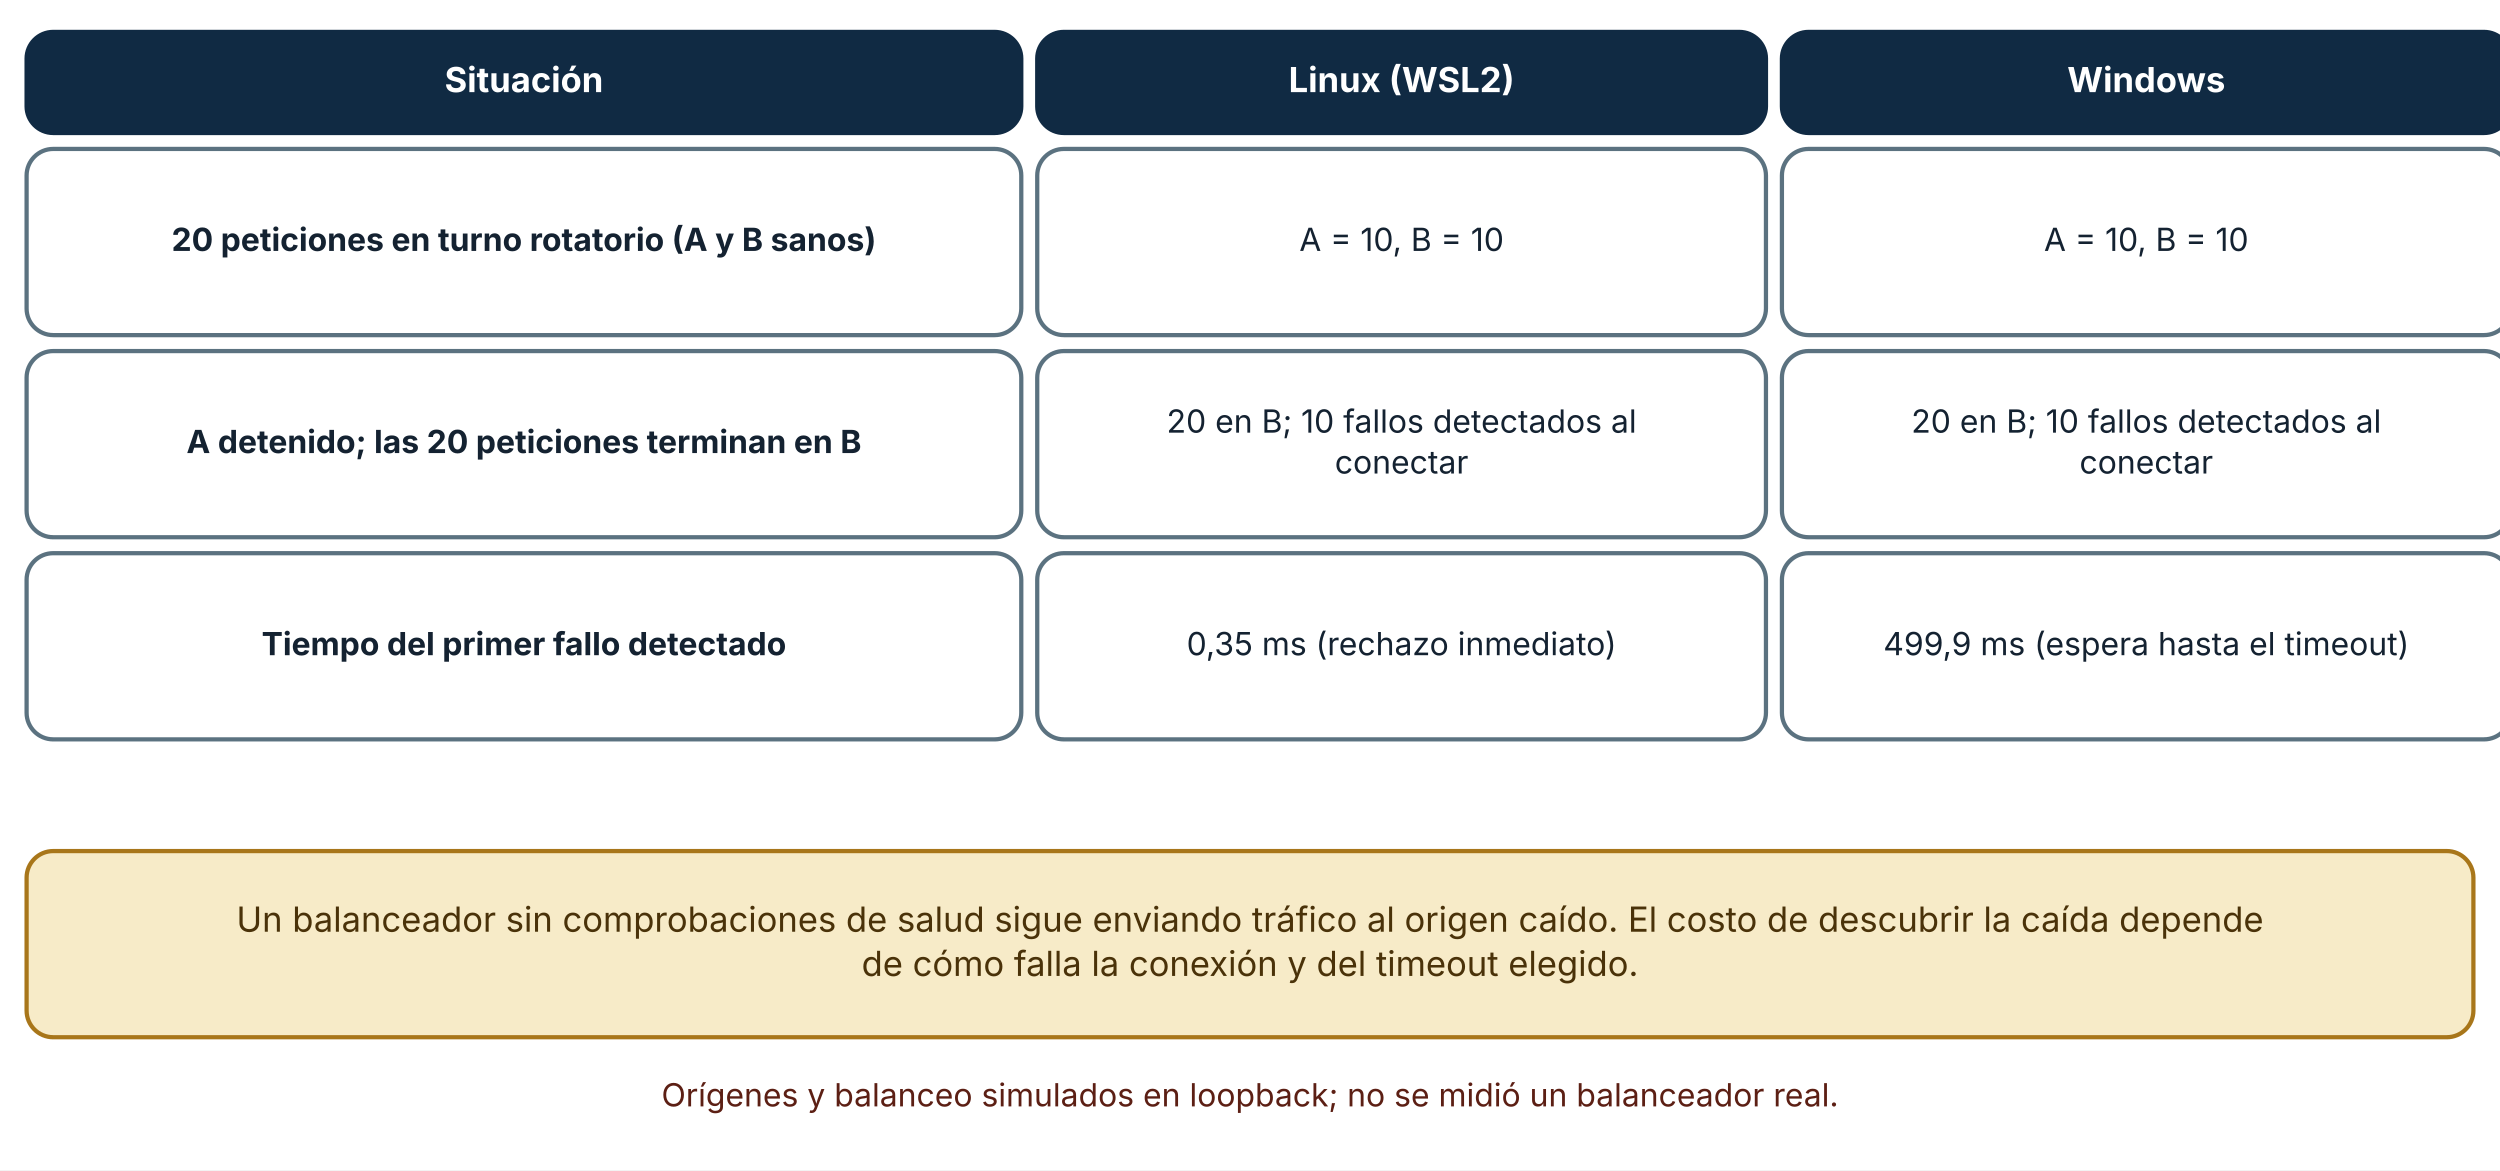
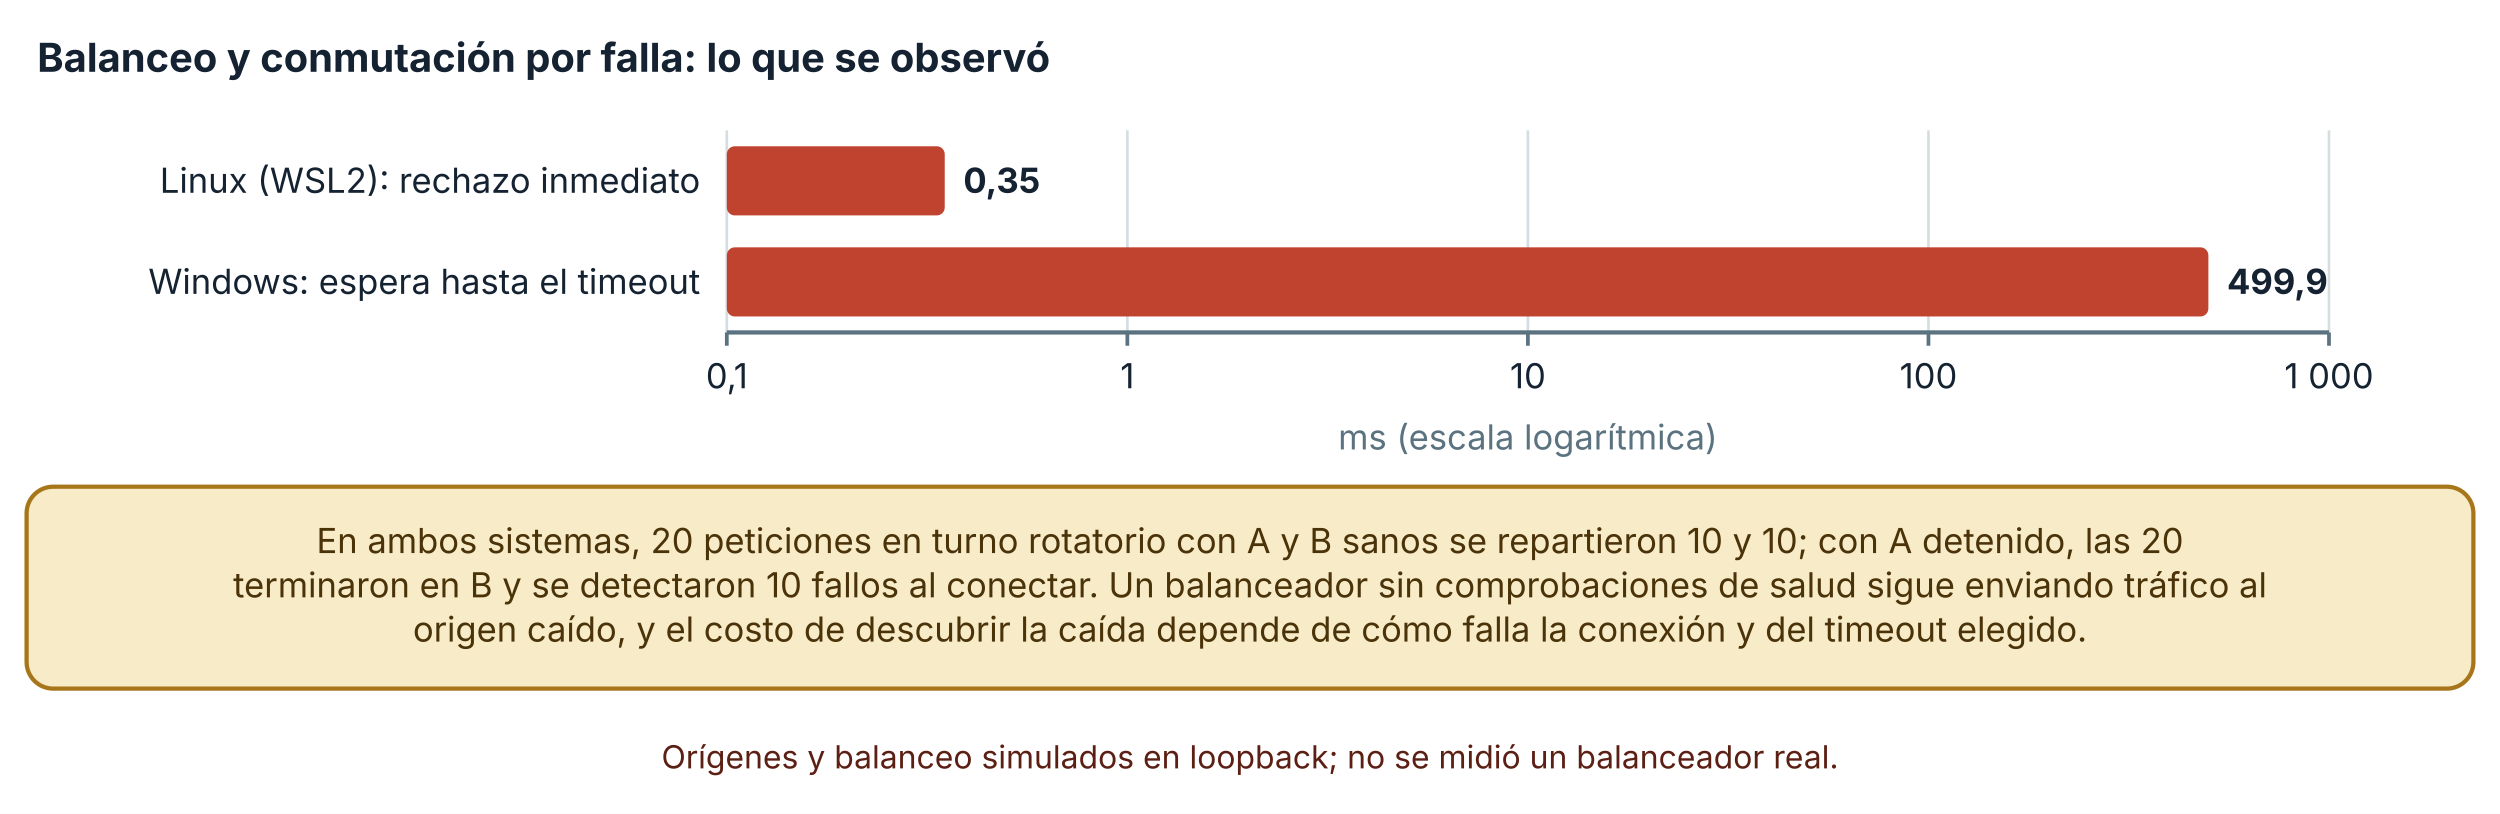
- <svg xmlns="http://www.w3.org/2000/svg" viewBox="0 0 940 440" width="940" height="440" role="img" aria-labelledby="t d" font-family="Inter, 'Segoe UI', system-ui, -apple-system, sans-serif">
+ <svg xmlns="http://www.w3.org/2000/svg" viewBox="0 0 940 306" width="940" height="306" role="img" aria-labelledby="t d" font-family="Inter, 'Segoe UI', system-ui, -apple-system, sans-serif">
  <defs>
    <marker id="arrow" viewBox="0 0 10 10" refX="9" refY="5" markerWidth="8" markerHeight="8" orient="auto-start-reverse">
      <path d="M0,0 L10,5 L0,10 z" fill="#32505f" />
    </marker>
    <marker id="arrow-coral" viewBox="0 0 10 10" refX="9" refY="5" markerWidth="8" markerHeight="8" orient="auto-start-reverse">
      <path d="M0,0 L10,5 L0,10 z" fill="#c0432f" />
    </marker>
  </defs>
-   <rect width="940" height="440" fill="#ffffff" />
-   <rect x="10" y="12" width="374" height="38" rx="10" fill="#102a43" stroke="#102a43" stroke-width="1.6" />
-   <text x="197" y="34.64" font-size="13" text-anchor="middle" font-weight="700" fill="#ffffff">
-     <tspan x="197" dy="0">Situación</tspan>
+   <rect width="940" height="306" fill="#ffffff" />
+   <text x="14" y="27" font-size="15" text-anchor="start" font-weight="700" fill="#142231">
+     <tspan x="14" dy="0">Balanceo y conmutación por falla: lo que se observó</tspan>
  </text>
-   <rect x="390" y="12" width="274" height="38" rx="10" fill="#102a43" stroke="#102a43" stroke-width="1.6" />
-   <text x="527" y="34.64" font-size="13" text-anchor="middle" font-weight="700" fill="#ffffff">
-     <tspan x="527" dy="0">Linux (WSL2)</tspan>
+   <line x1="273.28" y1="49" x2="273.28" y2="125" stroke="#d5dde1" stroke-width="1" />
+   <line x1="273.28" y1="125" x2="273.28" y2="130" stroke="#5b7280" stroke-width="1.4" />
+   <text x="273.28" y="146" font-size="13" text-anchor="middle" font-weight="400" fill="#142231">
+     <tspan x="273.28" dy="0">0,1</tspan>
  </text>
-   <rect x="670" y="12" width="274" height="38" rx="10" fill="#102a43" stroke="#102a43" stroke-width="1.6" />
-   <text x="807" y="34.64" font-size="13" text-anchor="middle" font-weight="700" fill="#ffffff">
-     <tspan x="807" dy="0">Windows</tspan>
+   <line x1="423.885" y1="49" x2="423.885" y2="125" stroke="#d5dde1" stroke-width="1" />
+   <line x1="423.885" y1="125" x2="423.885" y2="130" stroke="#5b7280" stroke-width="1.4" />
+   <text x="423.885" y="146" font-size="13" text-anchor="middle" font-weight="400" fill="#142231">
+     <tspan x="423.885" dy="0">1</tspan>
  </text>
-   <rect x="10" y="56" width="374" height="70" rx="10" fill="#ffffff" stroke="#5b7280" stroke-width="1.6" />
-   <text x="197" y="94.36" font-size="12" text-anchor="middle" font-weight="700" fill="#142231">
-     <tspan x="197" dy="0">20 peticiones en turno rotatorio (A y B sanos)</tspan>
+   <line x1="574.49" y1="49" x2="574.49" y2="125" stroke="#d5dde1" stroke-width="1" />
+   <line x1="574.49" y1="125" x2="574.49" y2="130" stroke="#5b7280" stroke-width="1.4" />
+   <text x="574.49" y="146" font-size="13" text-anchor="middle" font-weight="400" fill="#142231">
+     <tspan x="574.49" dy="0">10</tspan>
  </text>
-   <rect x="390" y="56" width="274" height="70" rx="10" fill="#ffffff" stroke="#5b7280" stroke-width="1.6" />
-   <text x="527" y="94.36" font-size="12" text-anchor="middle" font-weight="400" fill="#142231">
-     <tspan x="527" dy="0">A = 10, B = 10</tspan>
+   <line x1="725.095" y1="49" x2="725.095" y2="125" stroke="#d5dde1" stroke-width="1" />
+   <line x1="725.095" y1="125" x2="725.095" y2="130" stroke="#5b7280" stroke-width="1.4" />
+   <text x="725.095" y="146" font-size="13" text-anchor="middle" font-weight="400" fill="#142231">
+     <tspan x="725.095" dy="0">100</tspan>
  </text>
-   <rect x="670" y="56" width="274" height="70" rx="10" fill="#ffffff" stroke="#5b7280" stroke-width="1.6" />
-   <text x="807" y="94.36" font-size="12" text-anchor="middle" font-weight="400" fill="#142231">
-     <tspan x="807" dy="0">A = 10, B = 10</tspan>
+   <line x1="875.7" y1="49" x2="875.7" y2="125" stroke="#d5dde1" stroke-width="1" />
+   <line x1="875.7" y1="125" x2="875.7" y2="130" stroke="#5b7280" stroke-width="1.4" />
+   <text x="875.7" y="146" font-size="13" text-anchor="middle" font-weight="400" fill="#142231">
+     <tspan x="875.7" dy="0">1 000</tspan>
  </text>
-   <rect x="10" y="132" width="374" height="70" rx="10" fill="#ffffff" stroke="#5b7280" stroke-width="1.6" />
-   <text x="197" y="170.36" font-size="12" text-anchor="middle" font-weight="700" fill="#142231">
-     <tspan x="197" dy="0">A detenido; las 20 peticiones terminan en B</tspan>
+   <line x1="273.28" y1="125" x2="875.7" y2="125" stroke="#5b7280" stroke-width="1.6" />
+   <text x="263.28" y="72.5" font-size="13" text-anchor="end" font-weight="400" fill="#142231">
+     <tspan x="263.28" dy="0">Linux (WSL2): rechazo inmediato</tspan>
  </text>
-   <rect x="390" y="132" width="274" height="70" rx="10" fill="#ffffff" stroke="#5b7280" stroke-width="1.6" />
-   <text x="527" y="162.68" font-size="12" text-anchor="middle" font-weight="400" fill="#142231">
-     <tspan x="527" dy="0">20 en B; 10 fallos detectados al</tspan>
+   <text x="263.28" y="110.5" font-size="13" text-anchor="end" font-weight="400" fill="#142231">
+     <tspan x="263.28" dy="0">Windows: espera hasta el timeout</tspan>
  </text>
-   <text x="527" y="178.04" font-size="12" text-anchor="middle" font-weight="400" fill="#142231">
-     <tspan x="527" dy="0">conectar</tspan>
+   <rect x="273.28" y="55" width="81.939" height="26" rx="3" fill="#c0432f" />
+   <text x="362.219" y="72.5" font-size="13" text-anchor="start" font-weight="700" fill="#142231">
+     <tspan x="362.219" dy="0">0,35</tspan>
  </text>
-   <rect x="670" y="132" width="274" height="70" rx="10" fill="#ffffff" stroke="#5b7280" stroke-width="1.6" />
-   <text x="807" y="162.68" font-size="12" text-anchor="middle" font-weight="400" fill="#142231">
-     <tspan x="807" dy="0">20 en B; 10 fallos detectados al</tspan>
+   <rect x="273.28" y="93" width="557.07" height="26" rx="3" fill="#c0432f" />
+   <text x="837.35" y="110.5" font-size="13" text-anchor="start" font-weight="700" fill="#142231">
+     <tspan x="837.35" dy="0">499,9</tspan>
  </text>
-   <text x="807" y="178.04" font-size="12" text-anchor="middle" font-weight="400" fill="#142231">
-     <tspan x="807" dy="0">conectar</tspan>
+   <text x="574.49" y="169" font-size="13" text-anchor="middle" font-weight="400" fill="#5b7280">
+     <tspan x="574.49" dy="0">ms (escala logarítmica)</tspan>
  </text>
-   <rect x="10" y="208" width="374" height="70" rx="10" fill="#ffffff" stroke="#5b7280" stroke-width="1.6" />
-   <text x="197" y="246.36" font-size="12" text-anchor="middle" font-weight="700" fill="#142231">
-     <tspan x="197" dy="0">Tiempo del primer fallo detectado</tspan>
+   <rect x="10" y="183" width="920" height="75.92" rx="10" fill="#f7ebc8" stroke="#a8761a" stroke-width="1.6" />
+   <text x="470" y="207.96" font-size="13" text-anchor="middle" font-weight="400" fill="#4a3209">
+     <tspan x="470" dy="0">En ambos sistemas, 20 peticiones en turno rotatorio con A y B sanos se repartieron 10 y 10; con A detenido, las 20</tspan>
  </text>
-   <rect x="390" y="208" width="274" height="70" rx="10" fill="#ffffff" stroke="#5b7280" stroke-width="1.6" />
-   <text x="527" y="246.36" font-size="12" text-anchor="middle" font-weight="400" fill="#142231">
-     <tspan x="527" dy="0">0,35 ms (rechazo inmediato)</tspan>
+   <text x="470" y="224.6" font-size="13" text-anchor="middle" font-weight="400" fill="#4a3209">
+     <tspan x="470" dy="0">terminaron en B y se detectaron 10 fallos al conectar. Un balanceador sin comprobaciones de salud sigue enviando tráfico al</tspan>
  </text>
-   <rect x="670" y="208" width="274" height="70" rx="10" fill="#ffffff" stroke="#5b7280" stroke-width="1.6" />
-   <text x="807" y="246.36" font-size="12" text-anchor="middle" font-weight="400" fill="#142231">
-     <tspan x="807" dy="0">499,9 ms (espera hasta el timeout)</tspan>
+   <text x="470" y="241.24" font-size="13" text-anchor="middle" font-weight="400" fill="#4a3209">
+     <tspan x="470" dy="0">origen caído, y el costo de descubrir la caída depende de cómo falla la conexión y del timeout elegido.</tspan>
  </text>
-   <rect x="10" y="320" width="920" height="70" rx="10" fill="#f7ebc8" stroke="#a8761a" stroke-width="1.6" />
-   <text x="470" y="350.32" font-size="13" text-anchor="middle" font-weight="400" fill="#4a3209">
-     <tspan x="470" dy="0">Un balanceador sin comprobaciones de salud sigue enviando tráfico al origen caído. El costo de descubrir la caída depende</tspan>
-   </text>
-   <text x="470" y="366.96" font-size="13" text-anchor="middle" font-weight="400" fill="#4a3209">
-     <tspan x="470" dy="0">de cómo falla la conexión y del timeout elegido.</tspan>
-   </text>
-   <text x="470" y="416" font-size="12" text-anchor="middle" font-weight="400" fill="#5c1f14">
+   <text x="470" y="288.92" font-size="12" text-anchor="middle" font-weight="400" fill="#5c1f14">
    <tspan x="470" dy="0">Orígenes y balanceo simulados en loopback; no se midió un balanceador real.</tspan>
  </text>
</svg>
